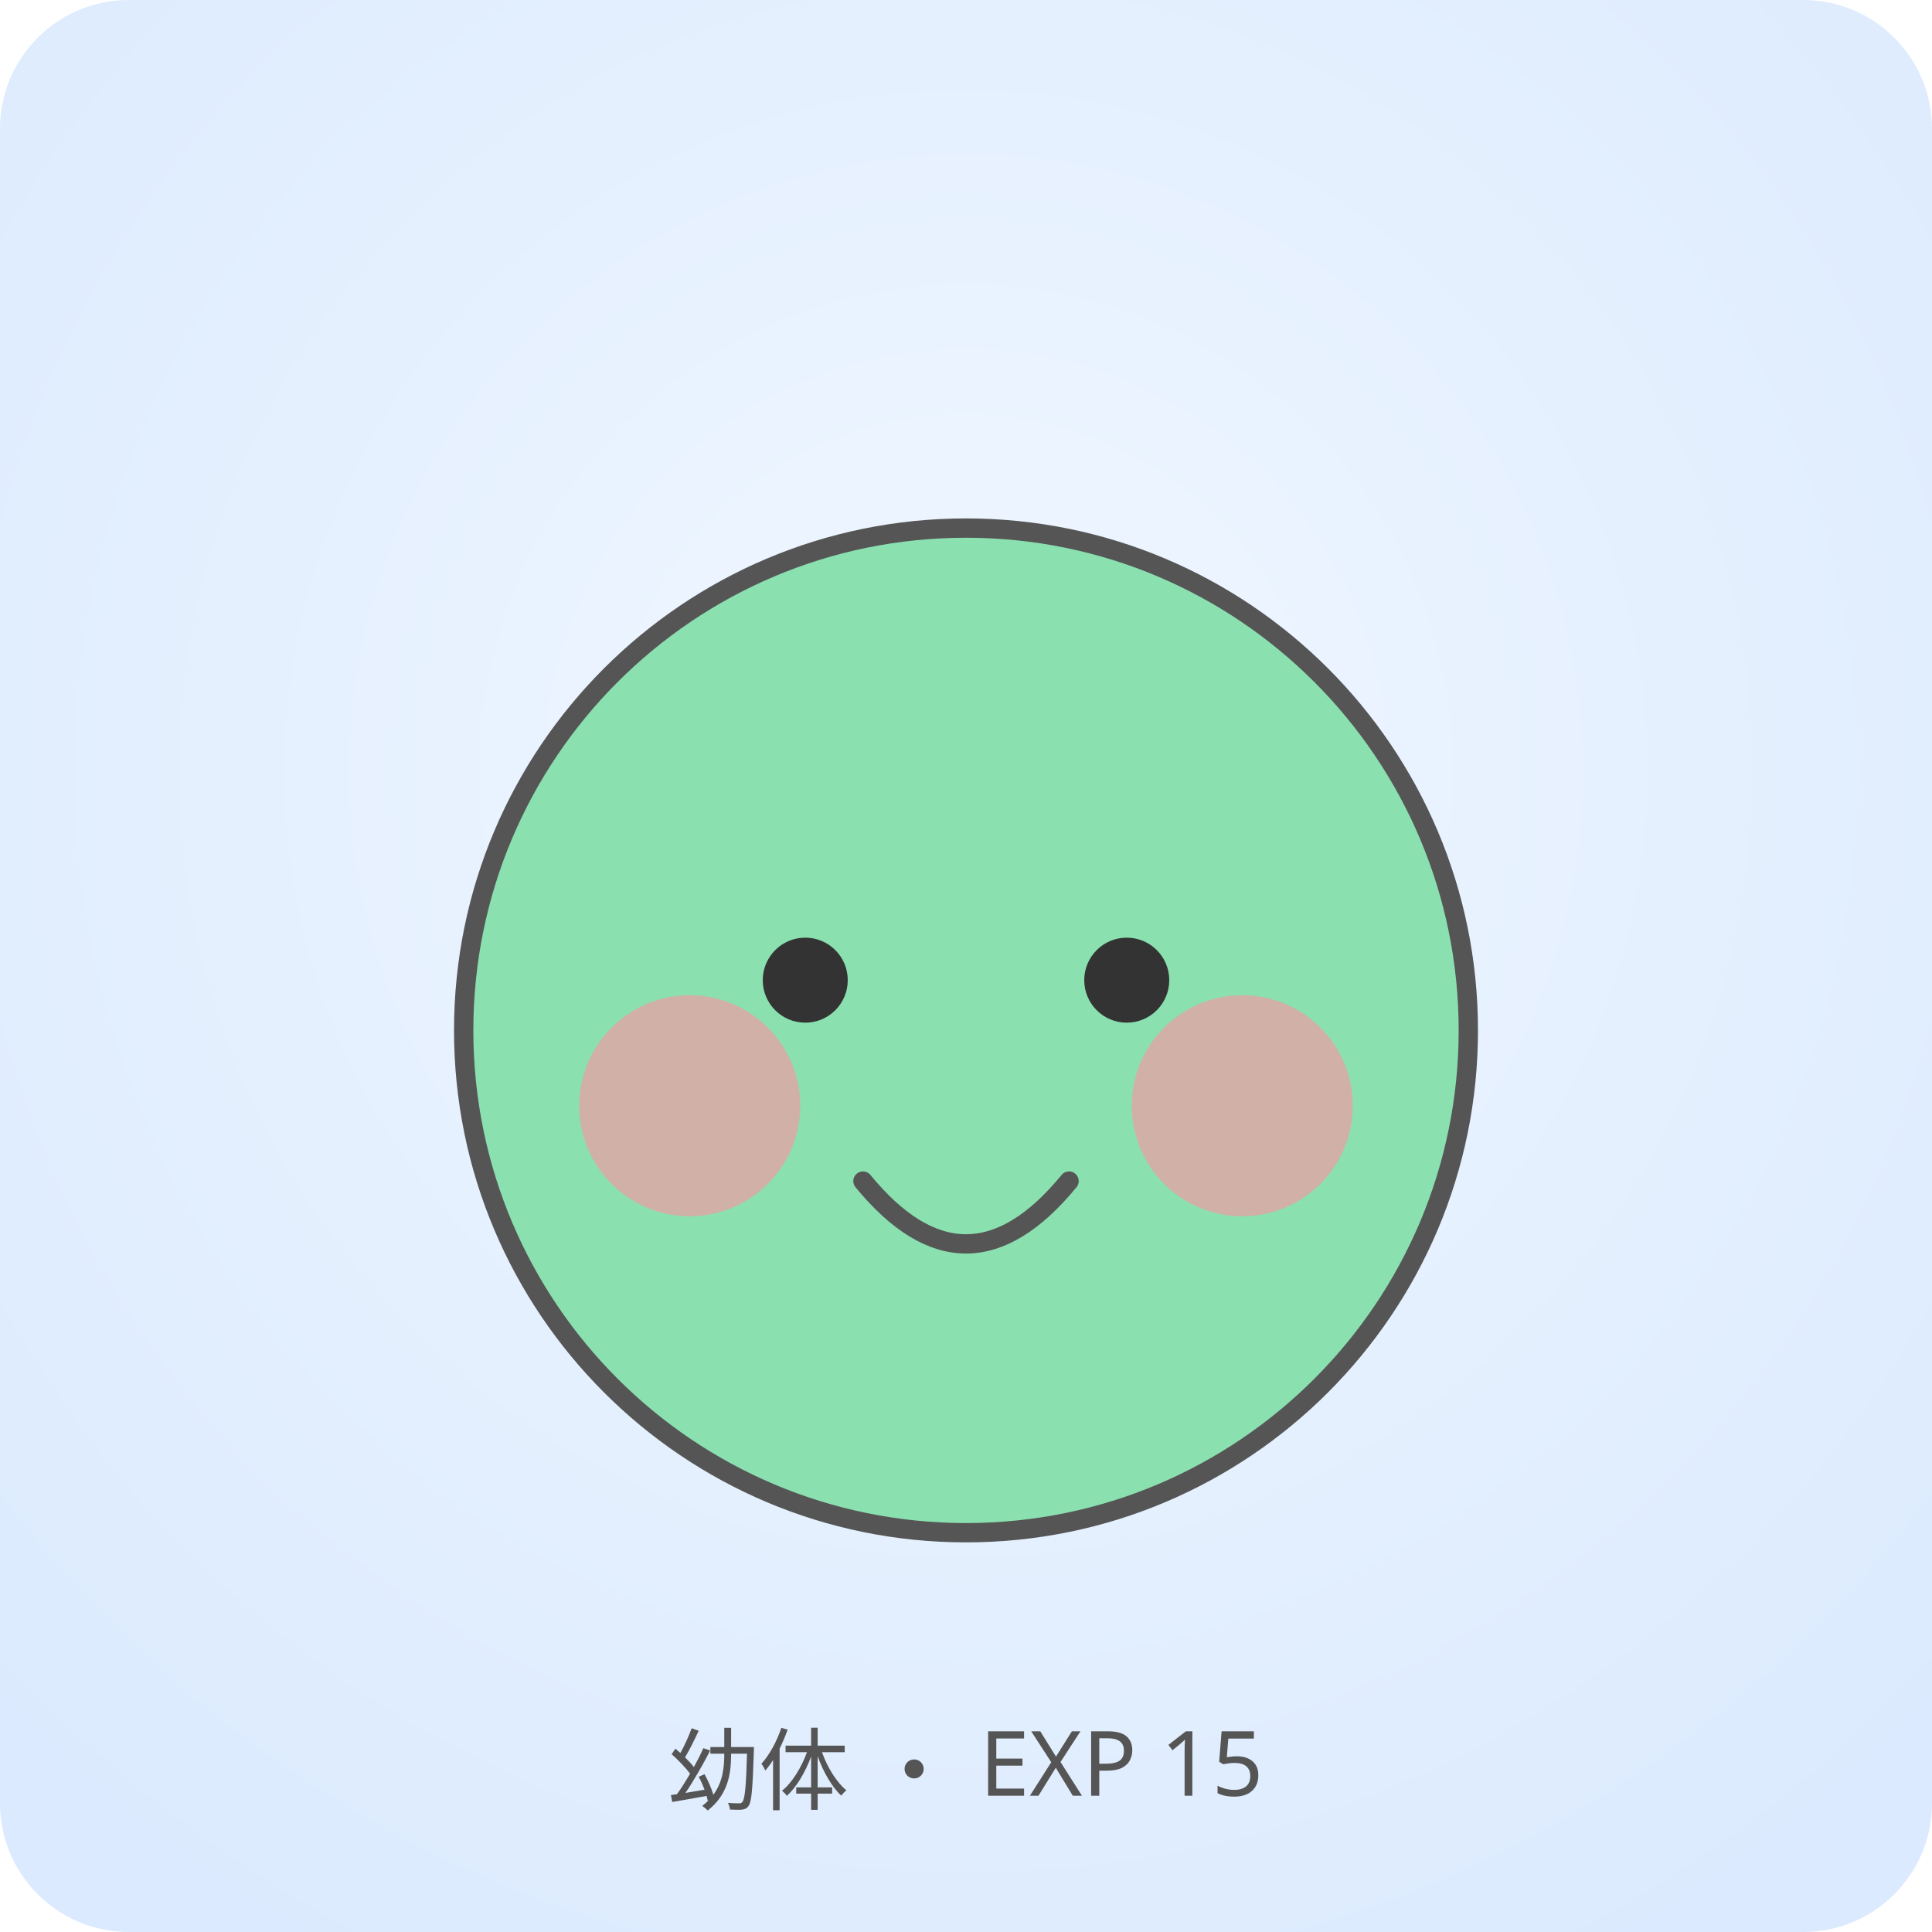
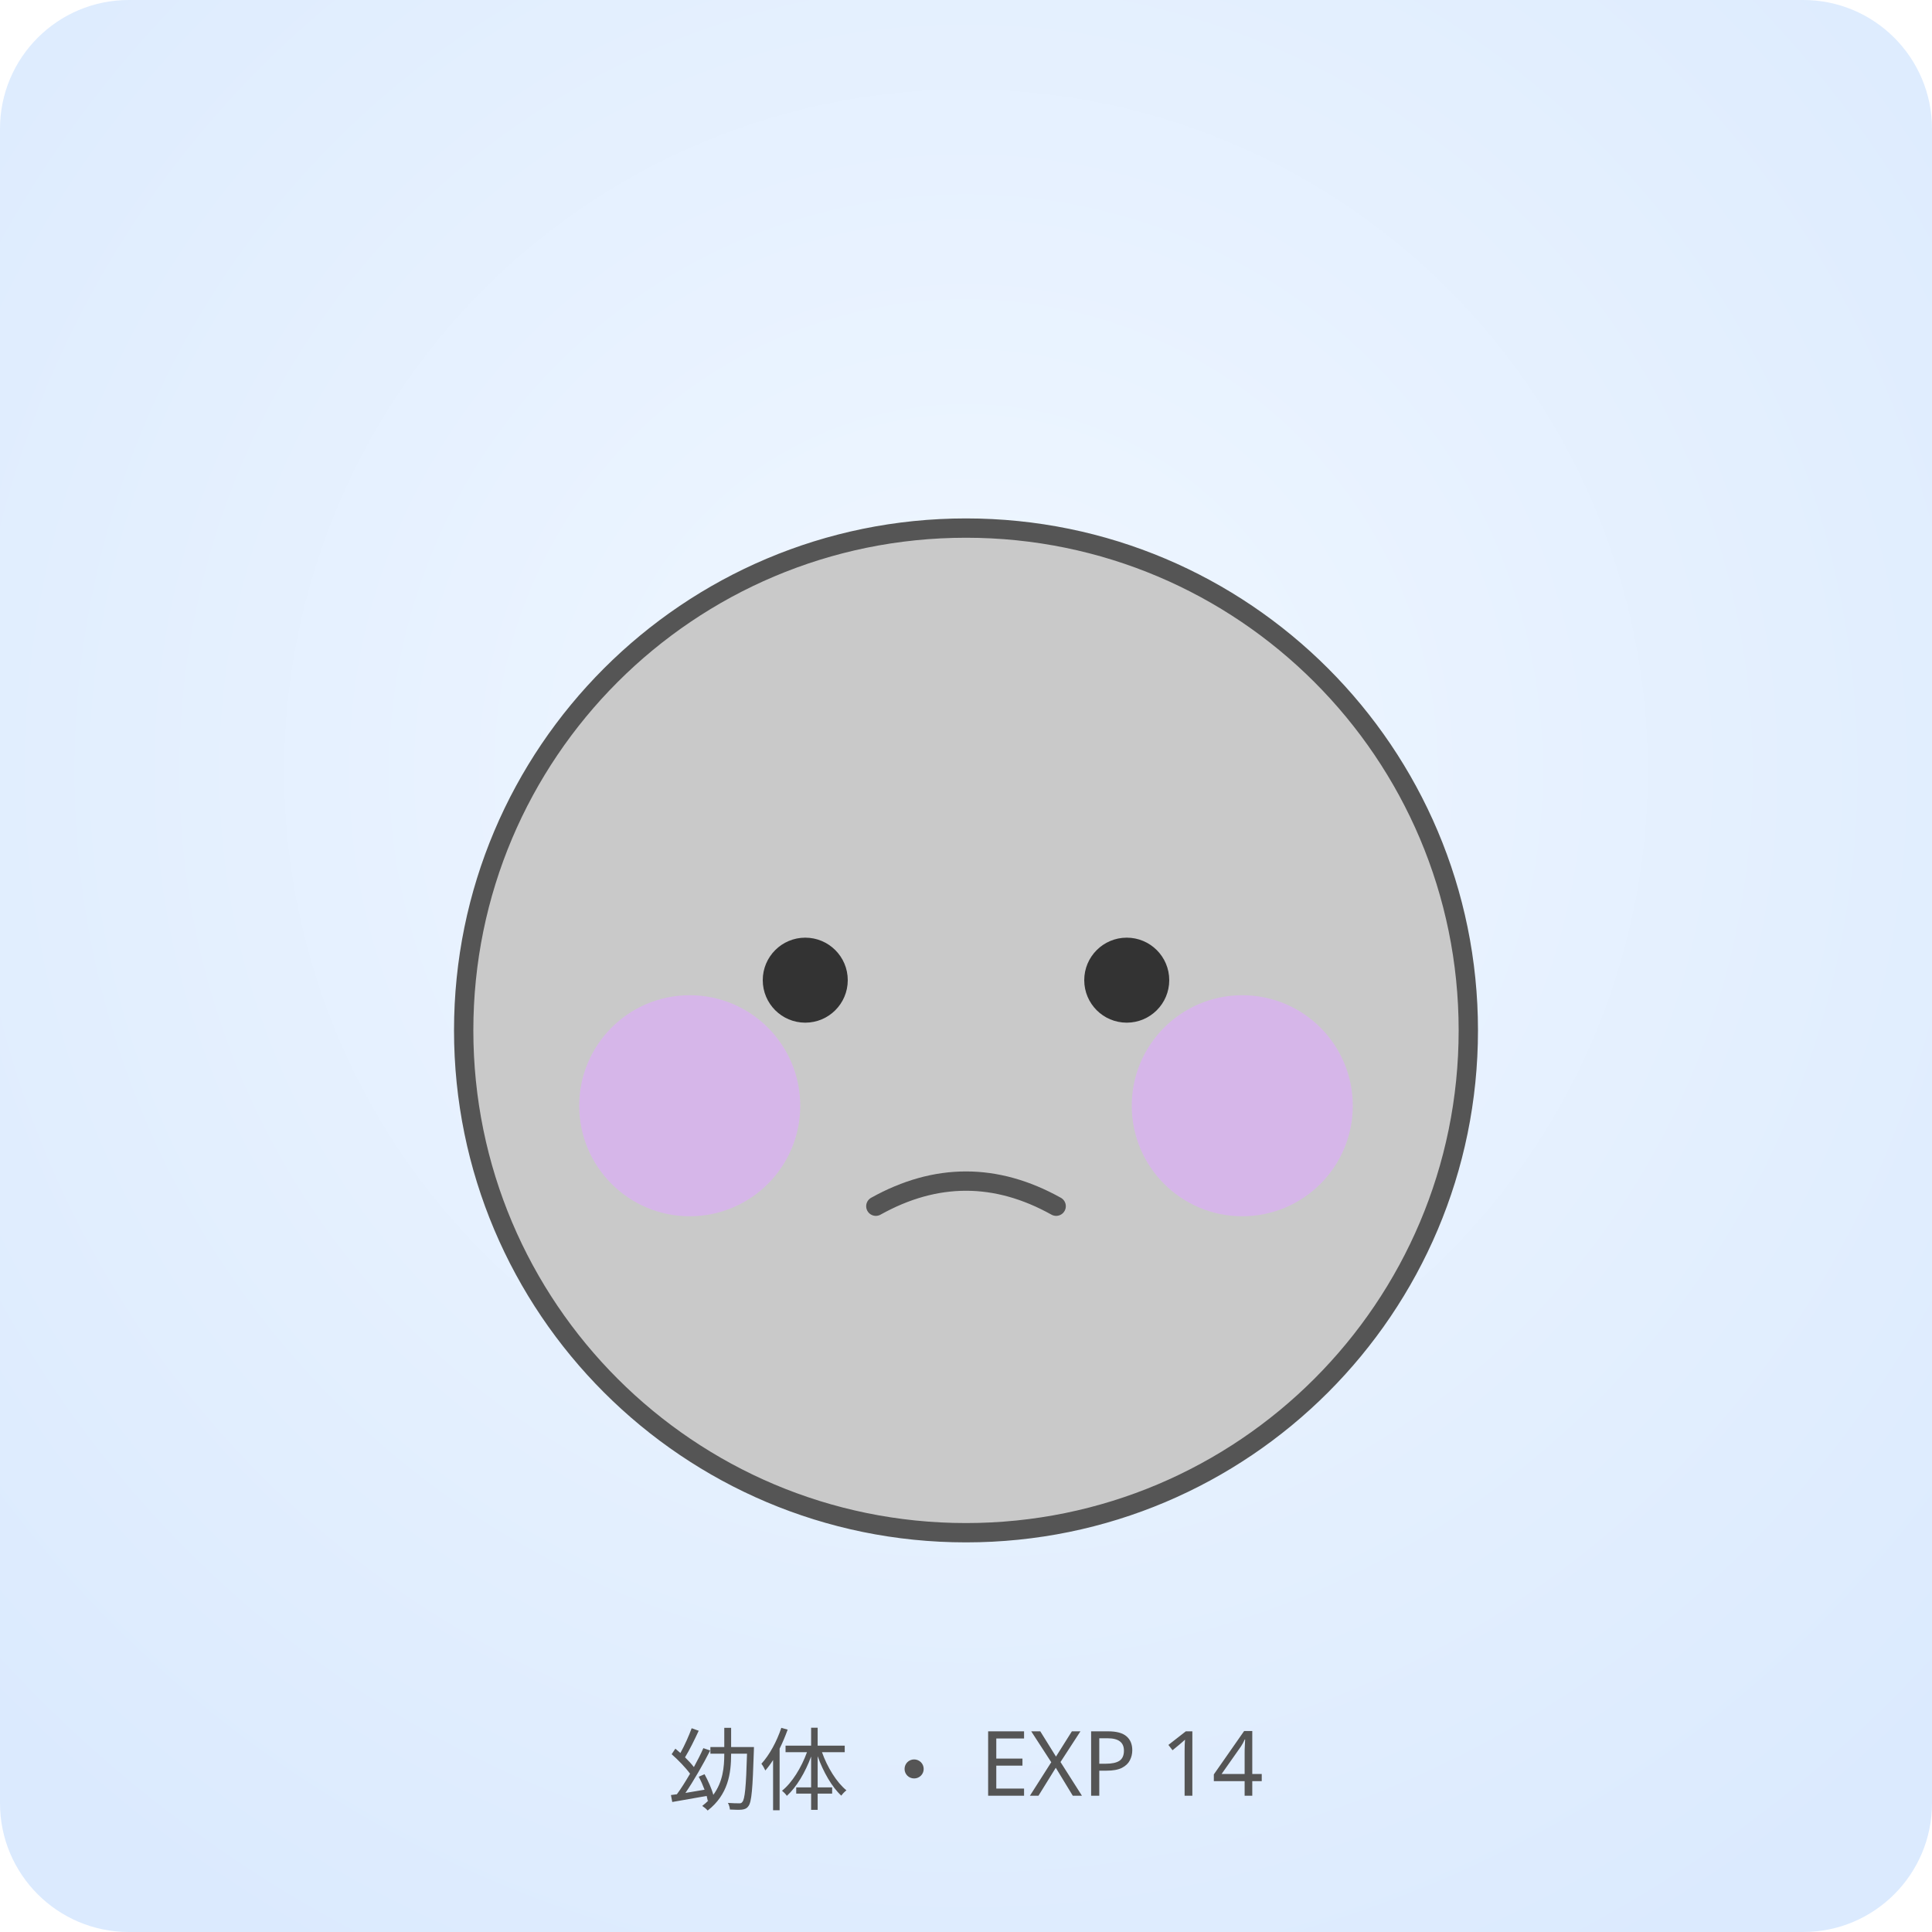
<svg xmlns="http://www.w3.org/2000/svg" viewBox="0 0 300 300" width="300" height="300">
  <defs>
    <radialGradient id="bg" cx="50%" cy="40%" r="70%">
      <stop offset="0%" stop-color="#f0f7ff" />
      <stop offset="100%" stop-color="#dbeafe" />
    </radialGradient>
  </defs>
  <rect width="300" height="300" rx="20" fill="url(#bg)" />
-   <circle cx="150" cy="89.8" r="7" fill="#8be0b0" stroke="#555" stroke-width="2" />
-   <circle cx="150" cy="160" r="78" fill="#8be0b0" stroke="#555" stroke-width="3" />
-   <circle cx="107.1" cy="171.7" r="17.16" fill="#ff8fa3" opacity="0.6" />
-   <circle cx="192.9" cy="171.7" r="17.16" fill="#ff8fa3" opacity="0.6" />
+   <circle cx="150" cy="89.8" r="7" fill="#c9c9c9" stroke="#555" stroke-width="2" />
+   <circle cx="150" cy="160" r="78" fill="#c9c9c9" stroke="#555" stroke-width="3" />
+   <circle cx="107.1" cy="171.7" r="17.16" fill="#e0aaff" opacity="0.6" />
+   <circle cx="192.9" cy="171.7" r="17.16" fill="#e0aaff" opacity="0.6" />
  <circle cx="125.04" cy="152.2" r="6.6" fill="#333" />
  <circle cx="174.96" cy="152.2" r="6.6" fill="#333" />
-   <path d="M 134 183.4 Q 150 202.9 166 183.4" stroke="#555" stroke-width="3" fill="none" stroke-linecap="round" />
-   <text x="150" y="280" text-anchor="middle" font-family="sans-serif" font-size="14" fill="#555">幼体 ・ EXP 15</text>
+   <path d="M 136 187.3 Q 150 179.5 164 187.3" stroke="#555" stroke-width="3" fill="none" stroke-linecap="round" />
+   <text x="150" y="280" text-anchor="middle" font-family="sans-serif" font-size="14" fill="#555">幼体 ・ EXP 14</text>
</svg>
